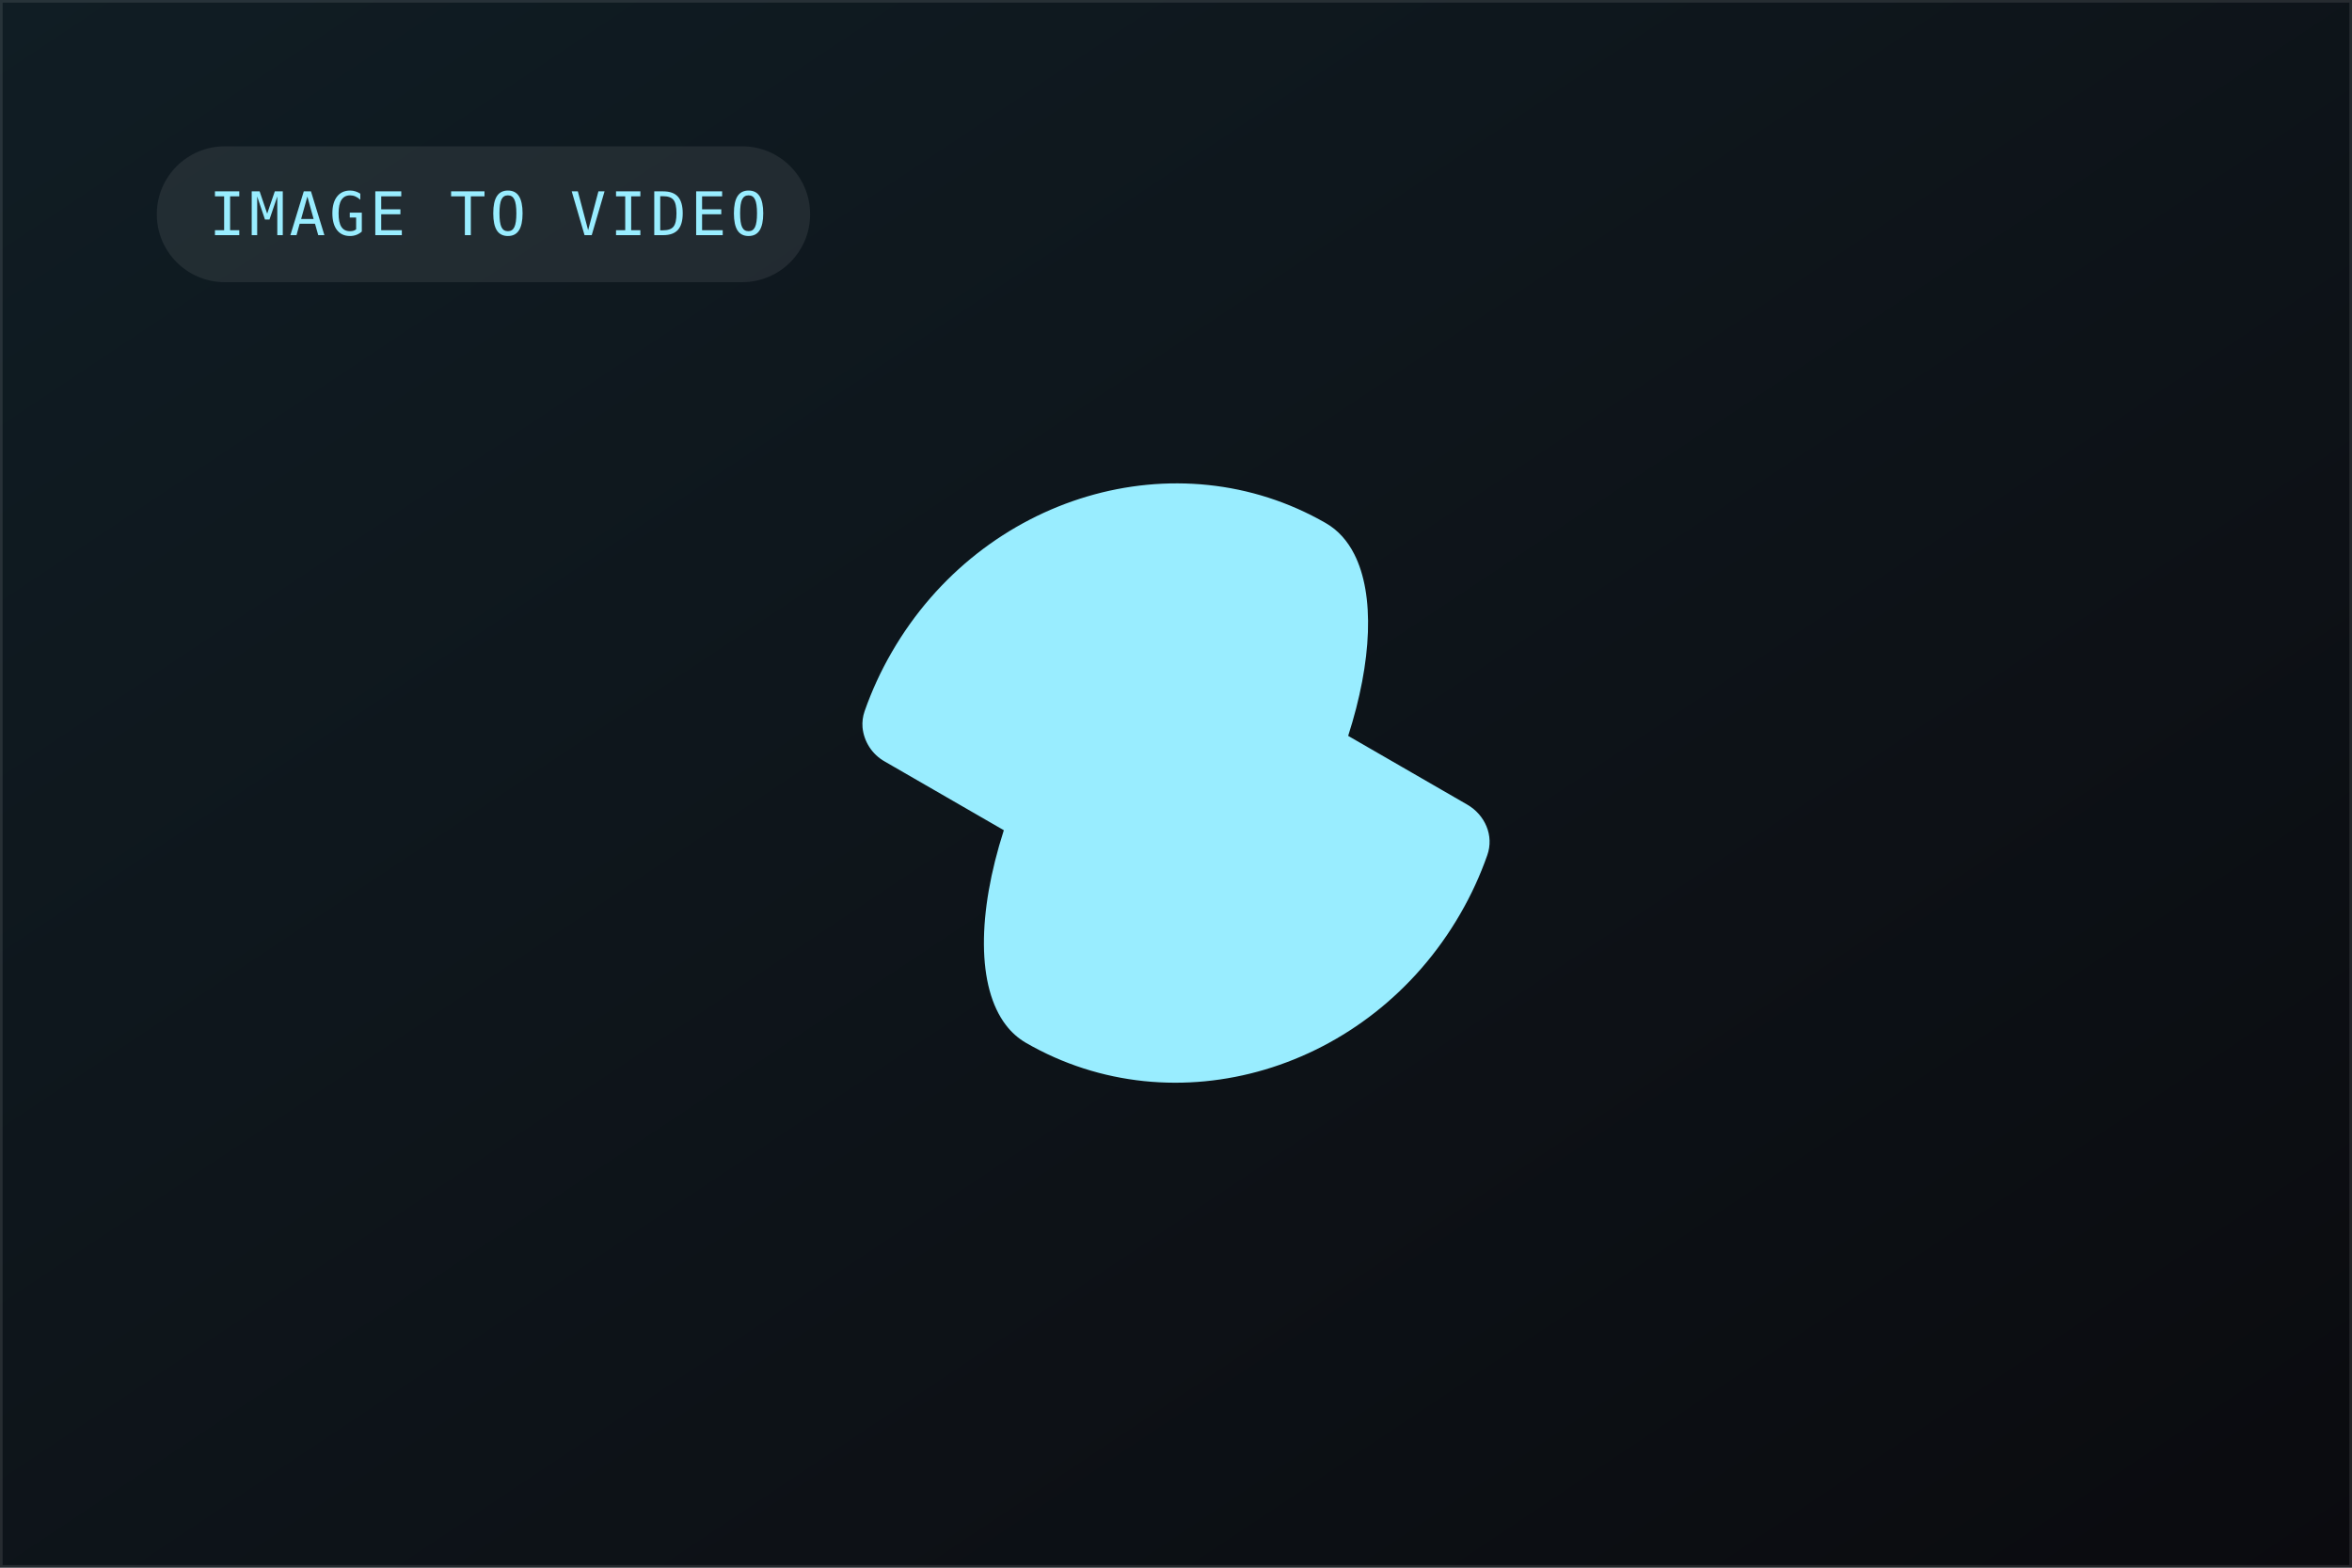
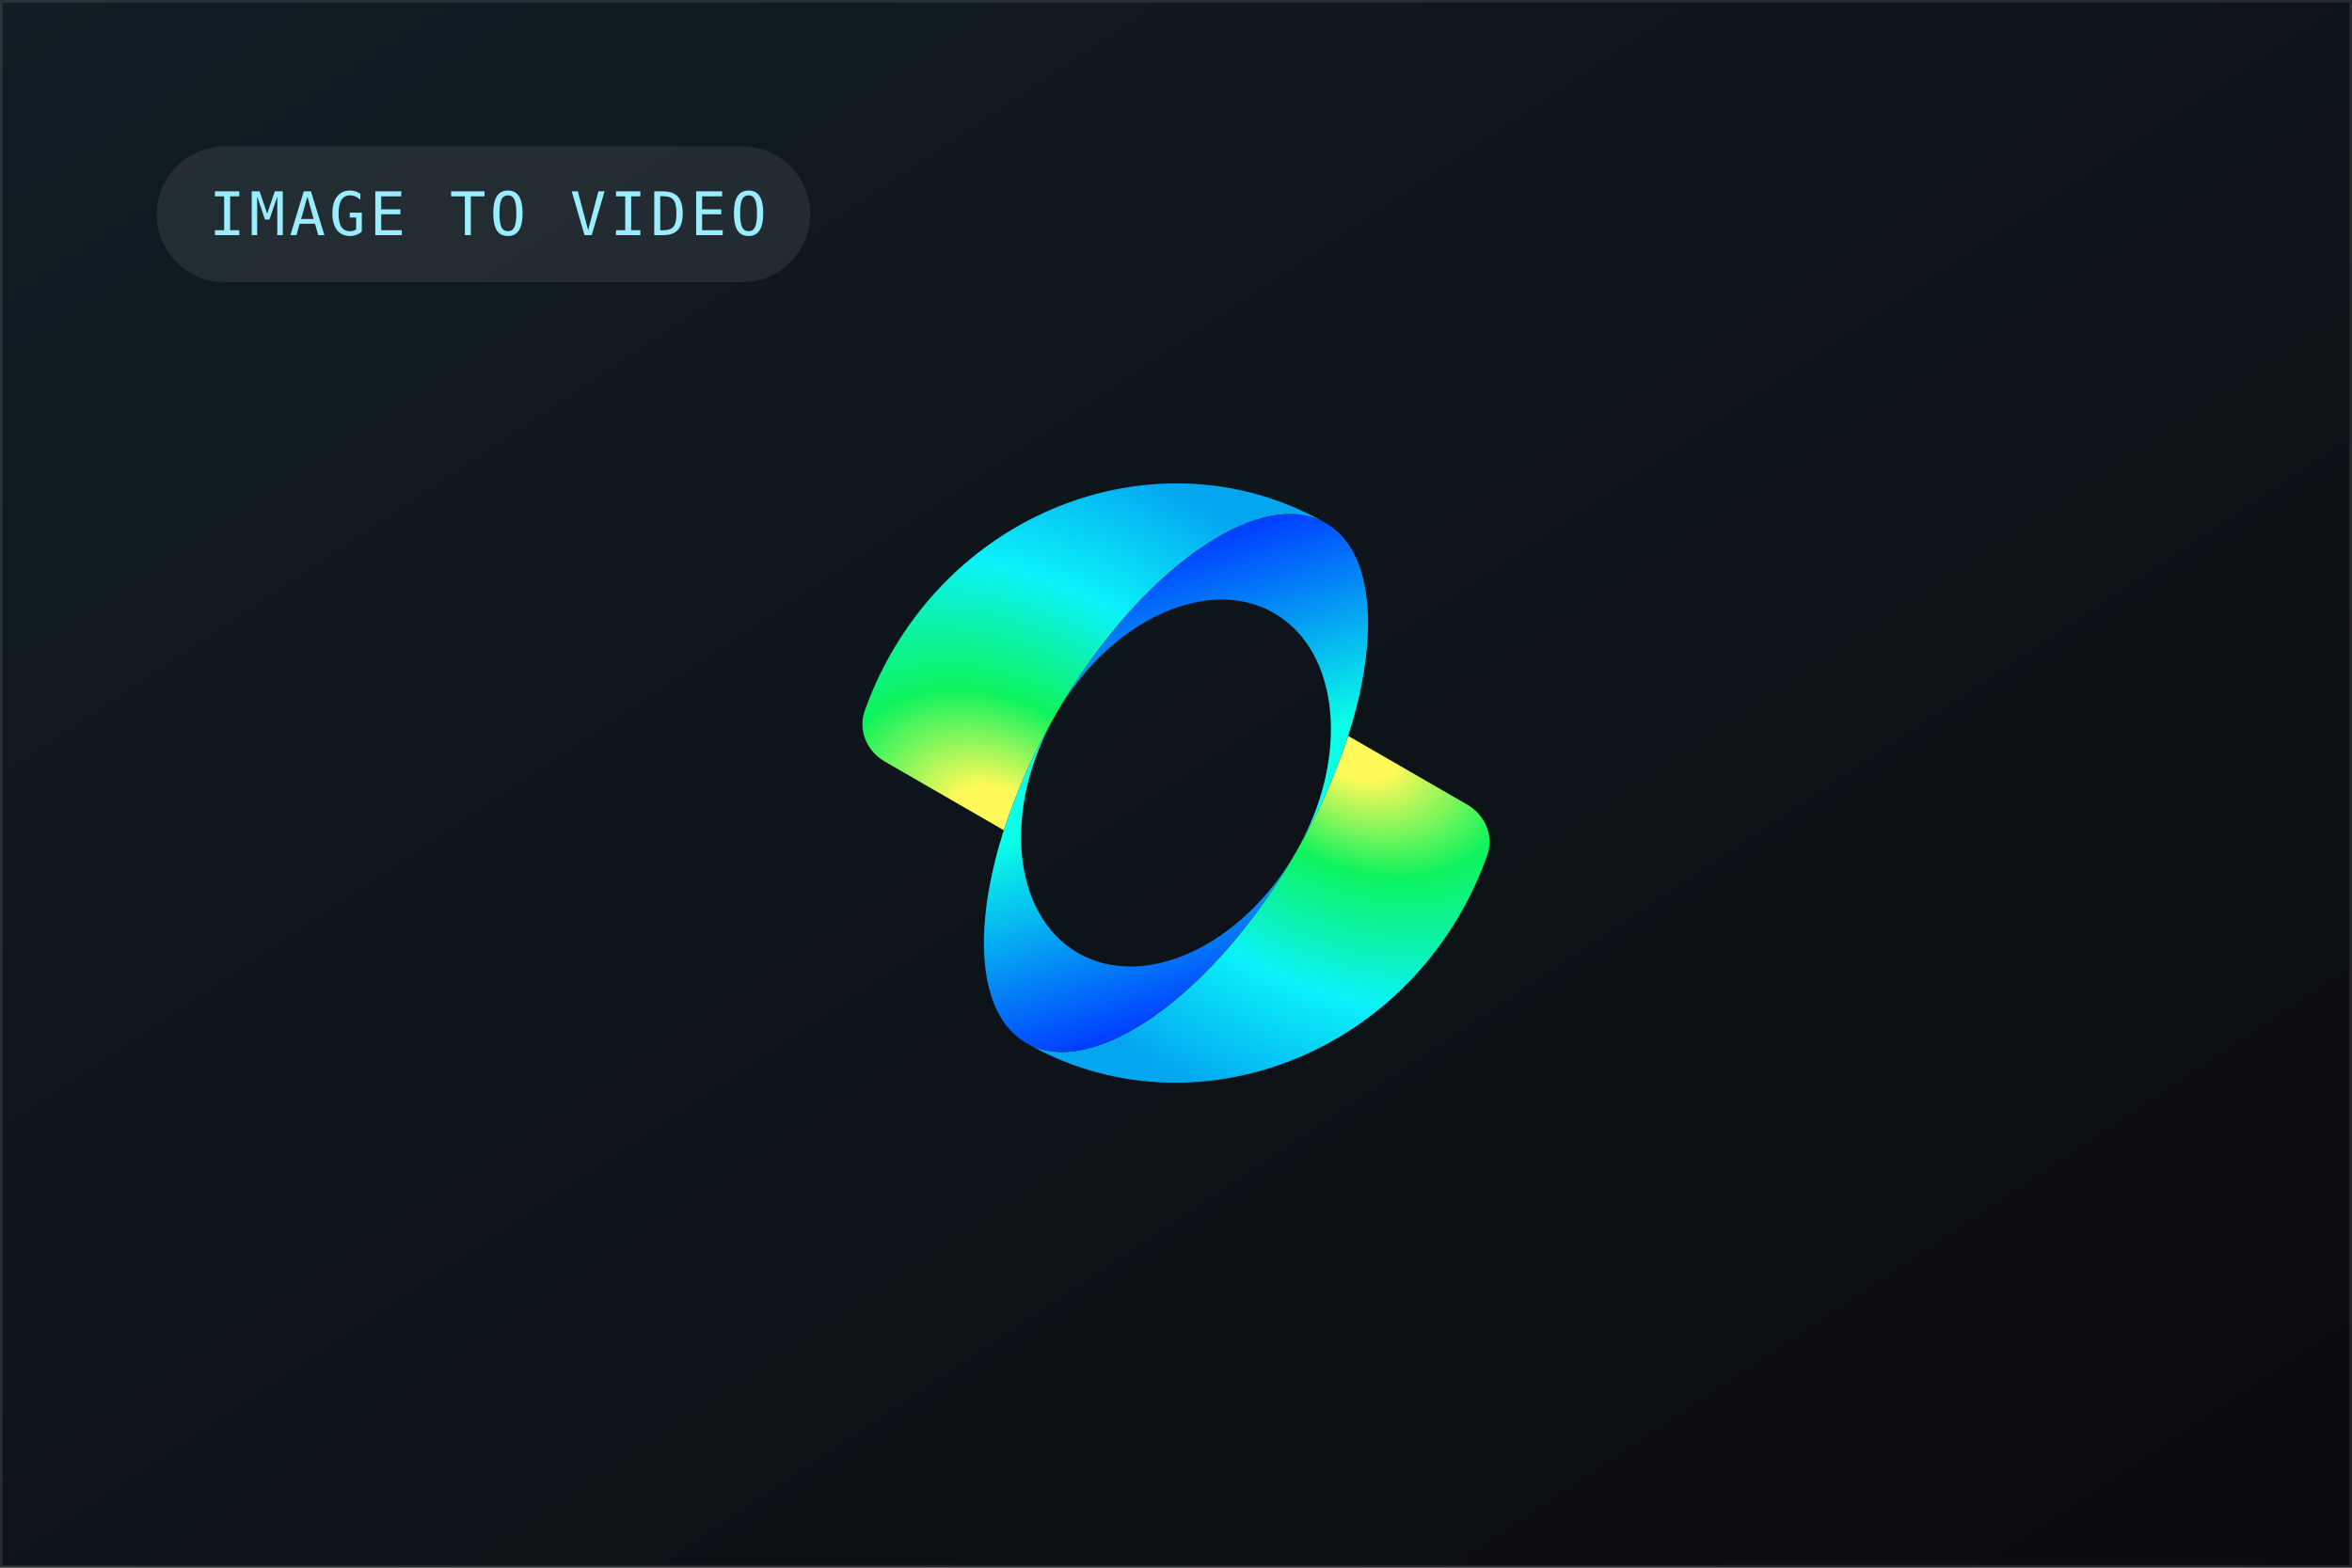
<svg xmlns="http://www.w3.org/2000/svg" width="900" height="600" viewBox="0 0 900 600" role="img" aria-label="Kling 2.5 Turbo Pro (from an image)">
  <defs>
    <linearGradient id="bg" x1="0" y1="0" x2="1" y2="1">
      <stop offset="0" stop-color="#101d24" />
      <stop offset="1" stop-color="#0b0b0f" />
    </linearGradient>
  </defs>
  <rect width="900" height="600" fill="url(#bg)" />
  <rect x="0.5" y="0.5" width="899" height="599" fill="none" stroke="#ffffff" stroke-opacity="0.10" />
-   <svg x="330" y="180" width="240" height="240" viewBox="0 0 24 24" fill="#99edff">
-     <path clip-rule="evenodd" d="M5.493 21.234c-1.112-1.451-1.109-4.263-.081-7.459l-4.557-2.63a1.683 1.683 0 01-.85-1.304 1.505 1.505 0 01.08-.622 13.18 13.18 0 011.037-2.255c3.476-6.02 10.916-8.23 16.619-4.938.46.266.82.67 1.081 1.184.785 1.545.685 4.096-.234 6.954l4.557 2.631c.339.196.596.492.736.832a1.53 1.53 0 01.034 1.093 13.146 13.146 0 01-1.037 2.255c-3.476 6.02-10.916 8.23-16.619 4.938a2.6 2.6 0 01-.766-.68zm11.096-6.615c-2.073 3.591-5.808 5.316-8.343 3.852-1.267-.731-1.994-2.122-2.145-3.778-.095-1.035.036-2.173.4-3.32.217-.684.517-1.37.902-2.039l.008-.014c2.073-3.59 5.808-5.315 8.343-3.852.633.366 1.13.895 1.49 1.54.986 1.772.922 4.415-.285 6.914-.111.23-.232.457-.362.683l-.008.014z" />
+   <svg x="330" y="180" width="240" height="240" viewBox="0 0 24 24">
+     <path d="M5.412 13.775A23.193 23.193 0 017.41 9.32c3.17-5.492 7.795-8.757 10.33-7.294C12.038-1.266 4.598.944 1.122 6.964A13.378 13.378 0 00.085 9.22c-.259.739.092 1.534.77 1.926l4.557 2.63z" fill="url(#lobe-icons-kling-0-_R_0_)" />
+     <path d="M18.588 10.164a23.188 23.188 0 01-1.999 4.455c-3.17 5.492-7.795 8.758-10.33 7.294 5.703 3.293 13.143 1.082 16.619-4.938a13.392 13.392 0 001.037-2.255c.259-.738-.092-1.534-.77-1.925l-4.557-2.63z" fill="url(#lobe-icons-kling-1-_R_0_)" />
+     <path d="M16.59 14.62c3.17-5.492 3.686-11.13 1.15-12.594C15.207.563 10.582 3.83 7.41 9.32c2.074-3.59 5.809-5.315 8.344-3.852 2.534 1.464 2.908 5.56.835 9.151z" fill="url(#lobe-icons-kling-2-_R_0_)" />
+     <path d="M7.41 9.32c-3.17 5.492-3.686 11.13-1.15 12.593 2.534 1.464 7.159-1.802 10.33-7.294-2.074 3.591-5.809 5.316-8.344 3.852-2.534-1.463-2.908-5.56-.835-9.15z" fill="url(#lobe-icons-kling-3-_R_0_)" />
+     <defs>
+       <radialGradient cx="0" cy="0" gradientTransform="matrix(7.47772 -12.51022 17.14368 10.24728 5.173 13.637)" gradientUnits="userSpaceOnUse" id="lobe-icons-kling-0-_R_0_" r="1">
+         <stop offset=".095" stop-color="#FFF959" />
+         <stop offset=".326" stop-color="#0DF35E" />
+         <stop offset=".64" stop-color="#0BF2F9" />
+         <stop offset="1" stop-color="#04A6F0" />
+       </radialGradient>
+       <radialGradient cx="0" cy="0" gradientTransform="rotate(120.868 6.491 10.491) scale(14.5747 19.9728)" gradientUnits="userSpaceOnUse" id="lobe-icons-kling-1-_R_0_" r="1">
+         <stop offset=".095" stop-color="#FFF959" />
+         <stop offset=".326" stop-color="#0DF35E" />
+         <stop offset=".64" stop-color="#0BF2F9" />
+         <stop offset="1" stop-color="#04A6F0" />
+       </radialGradient>
+       <linearGradient gradientUnits="userSpaceOnUse" id="lobe-icons-kling-2-_R_0_" x1="15.578" x2="18.062" y1="1.798" y2="9.861">
+         <stop stop-color="#003EFF" />
+         <stop offset="1" stop-color="#0BFFE7" />
+       </linearGradient>
+       <linearGradient gradientUnits="userSpaceOnUse" id="lobe-icons-kling-3-_R_0_" x1="8.422" x2="5.938" y1="22.142" y2="14.079">
+         <stop stop-color="#003EFF" />
+         <stop offset="1" stop-color="#0BFFE7" />
+       </linearGradient>
+     </defs>
  </svg>
  <rect x="60" y="56" rx="26" height="52" width="250" fill="#ffffff" fill-opacity="0.08" />
  <text x="80" y="90" font-family="ui-monospace, 'SF Mono', monospace" font-size="23" fill="#99edff" letter-spacing="1.5">IMAGE TO VIDEO</text>
</svg>
